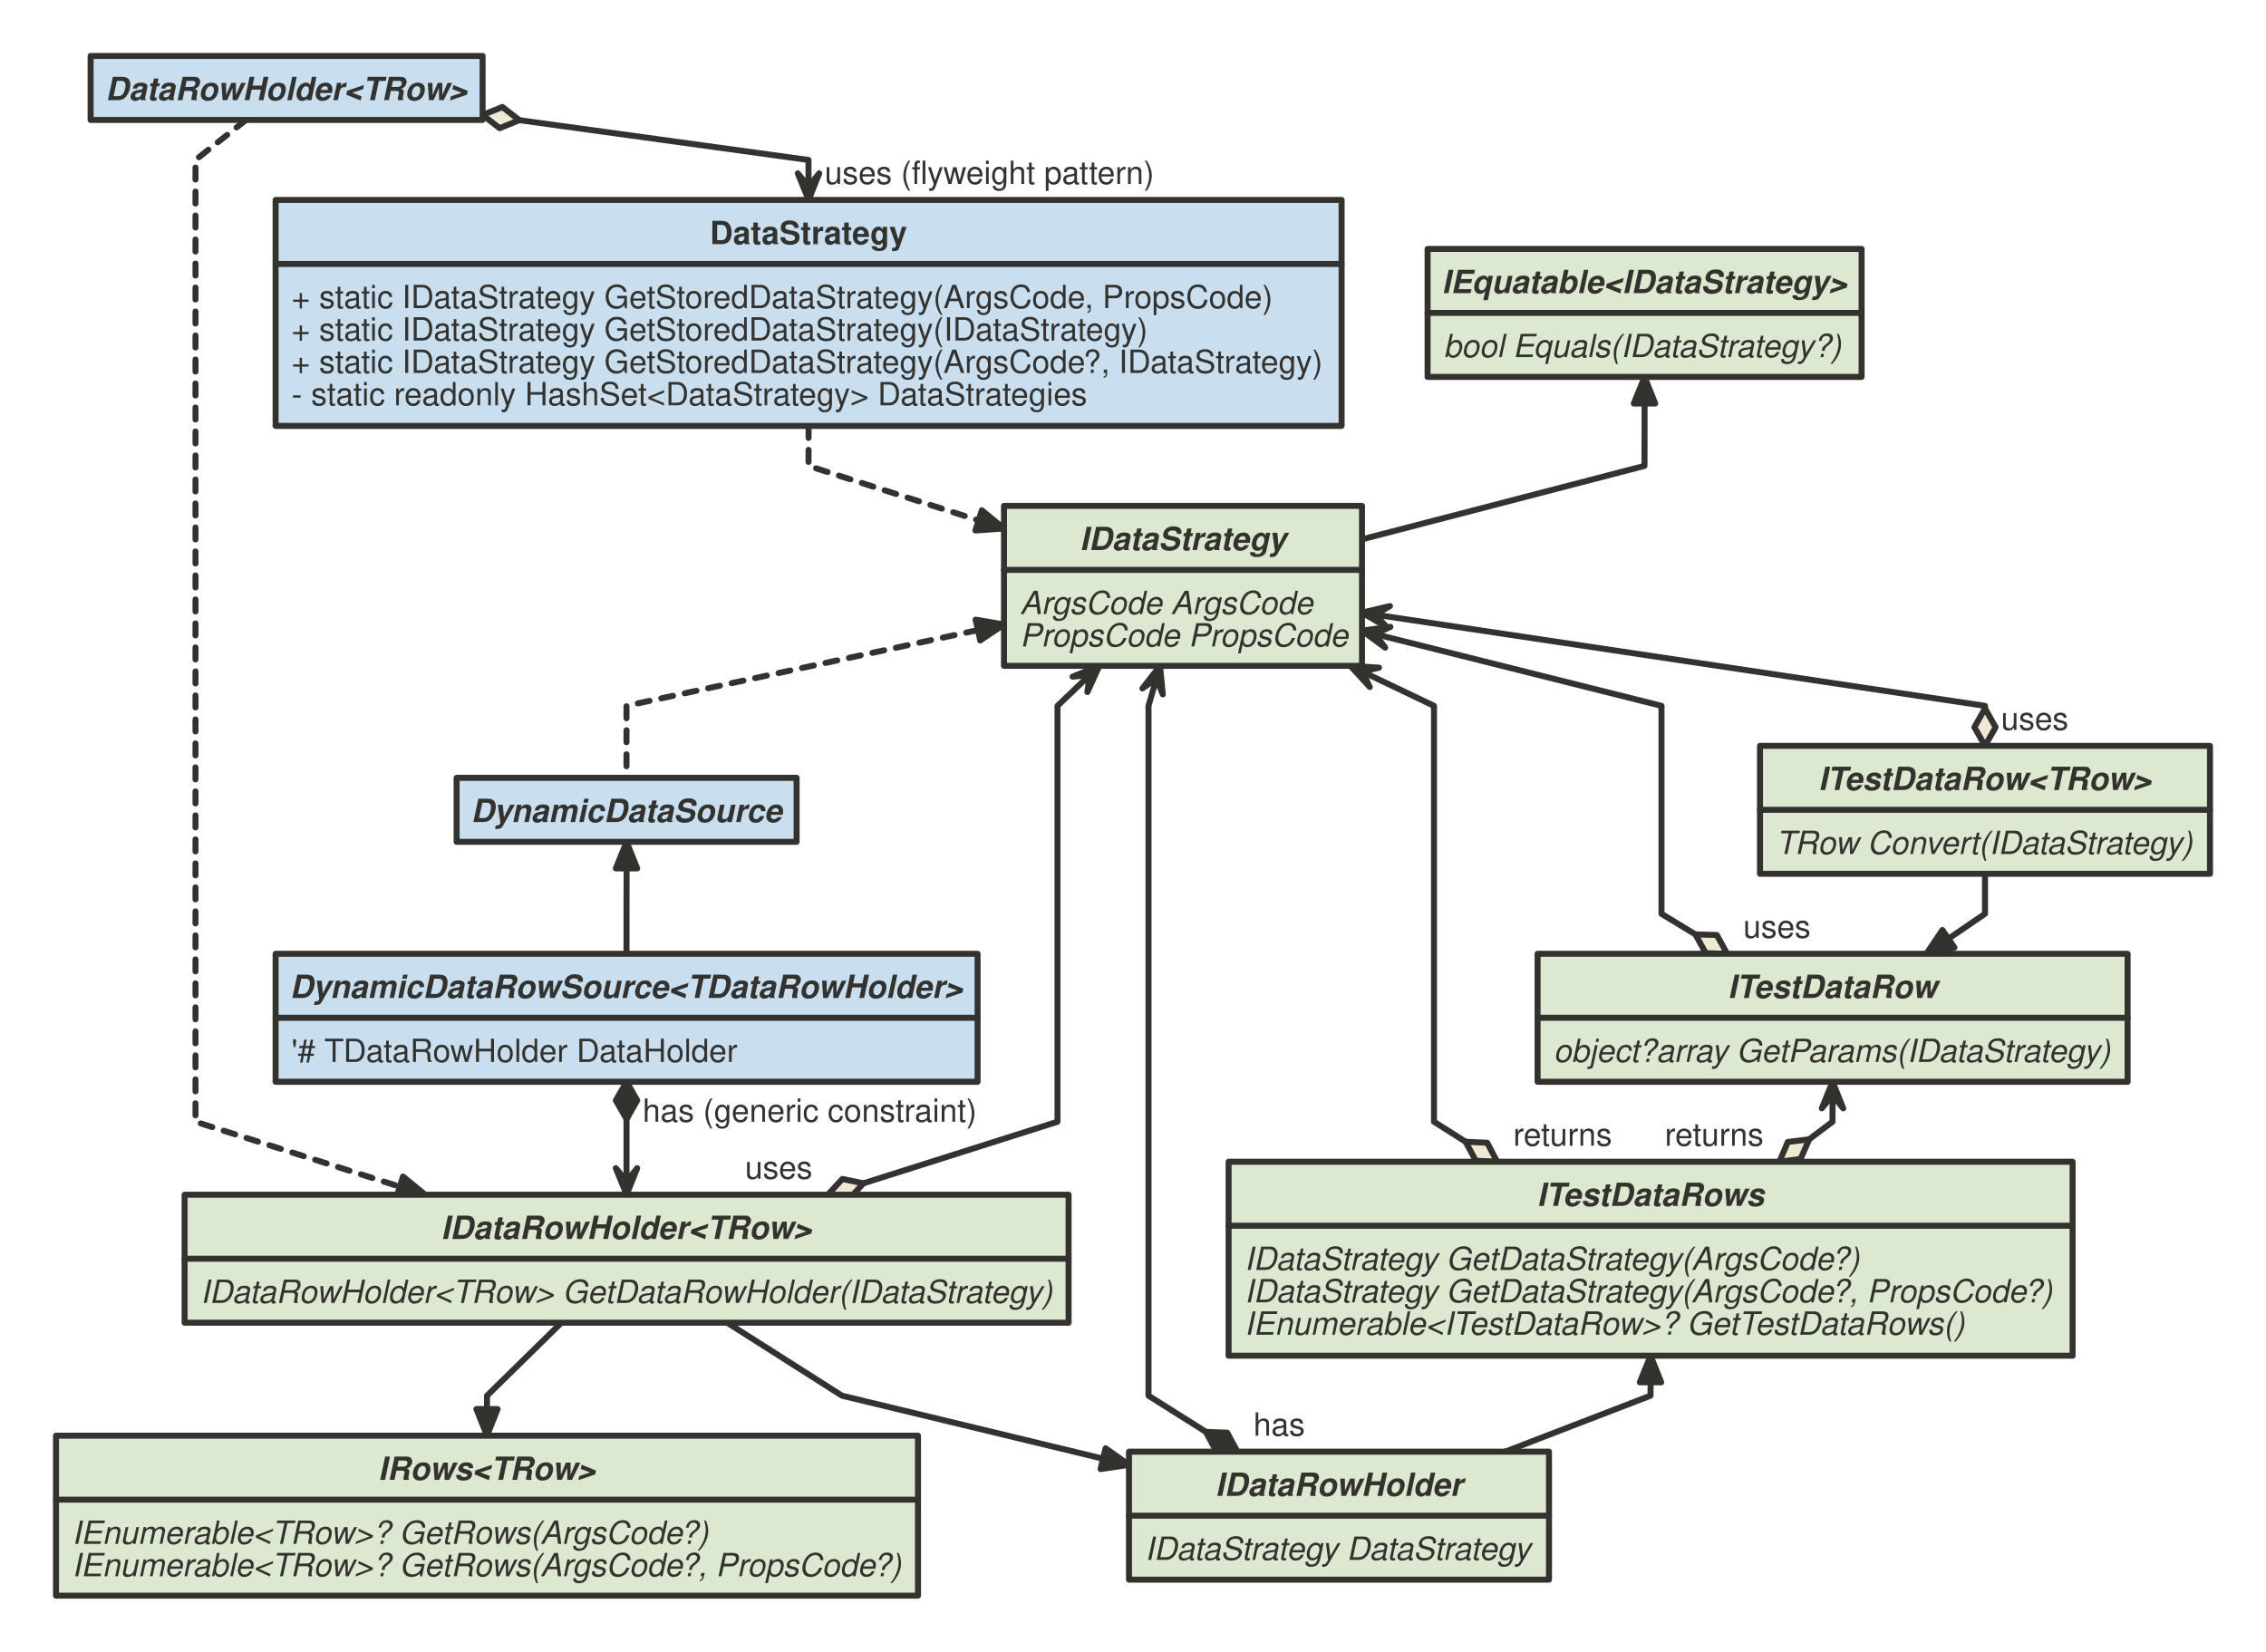
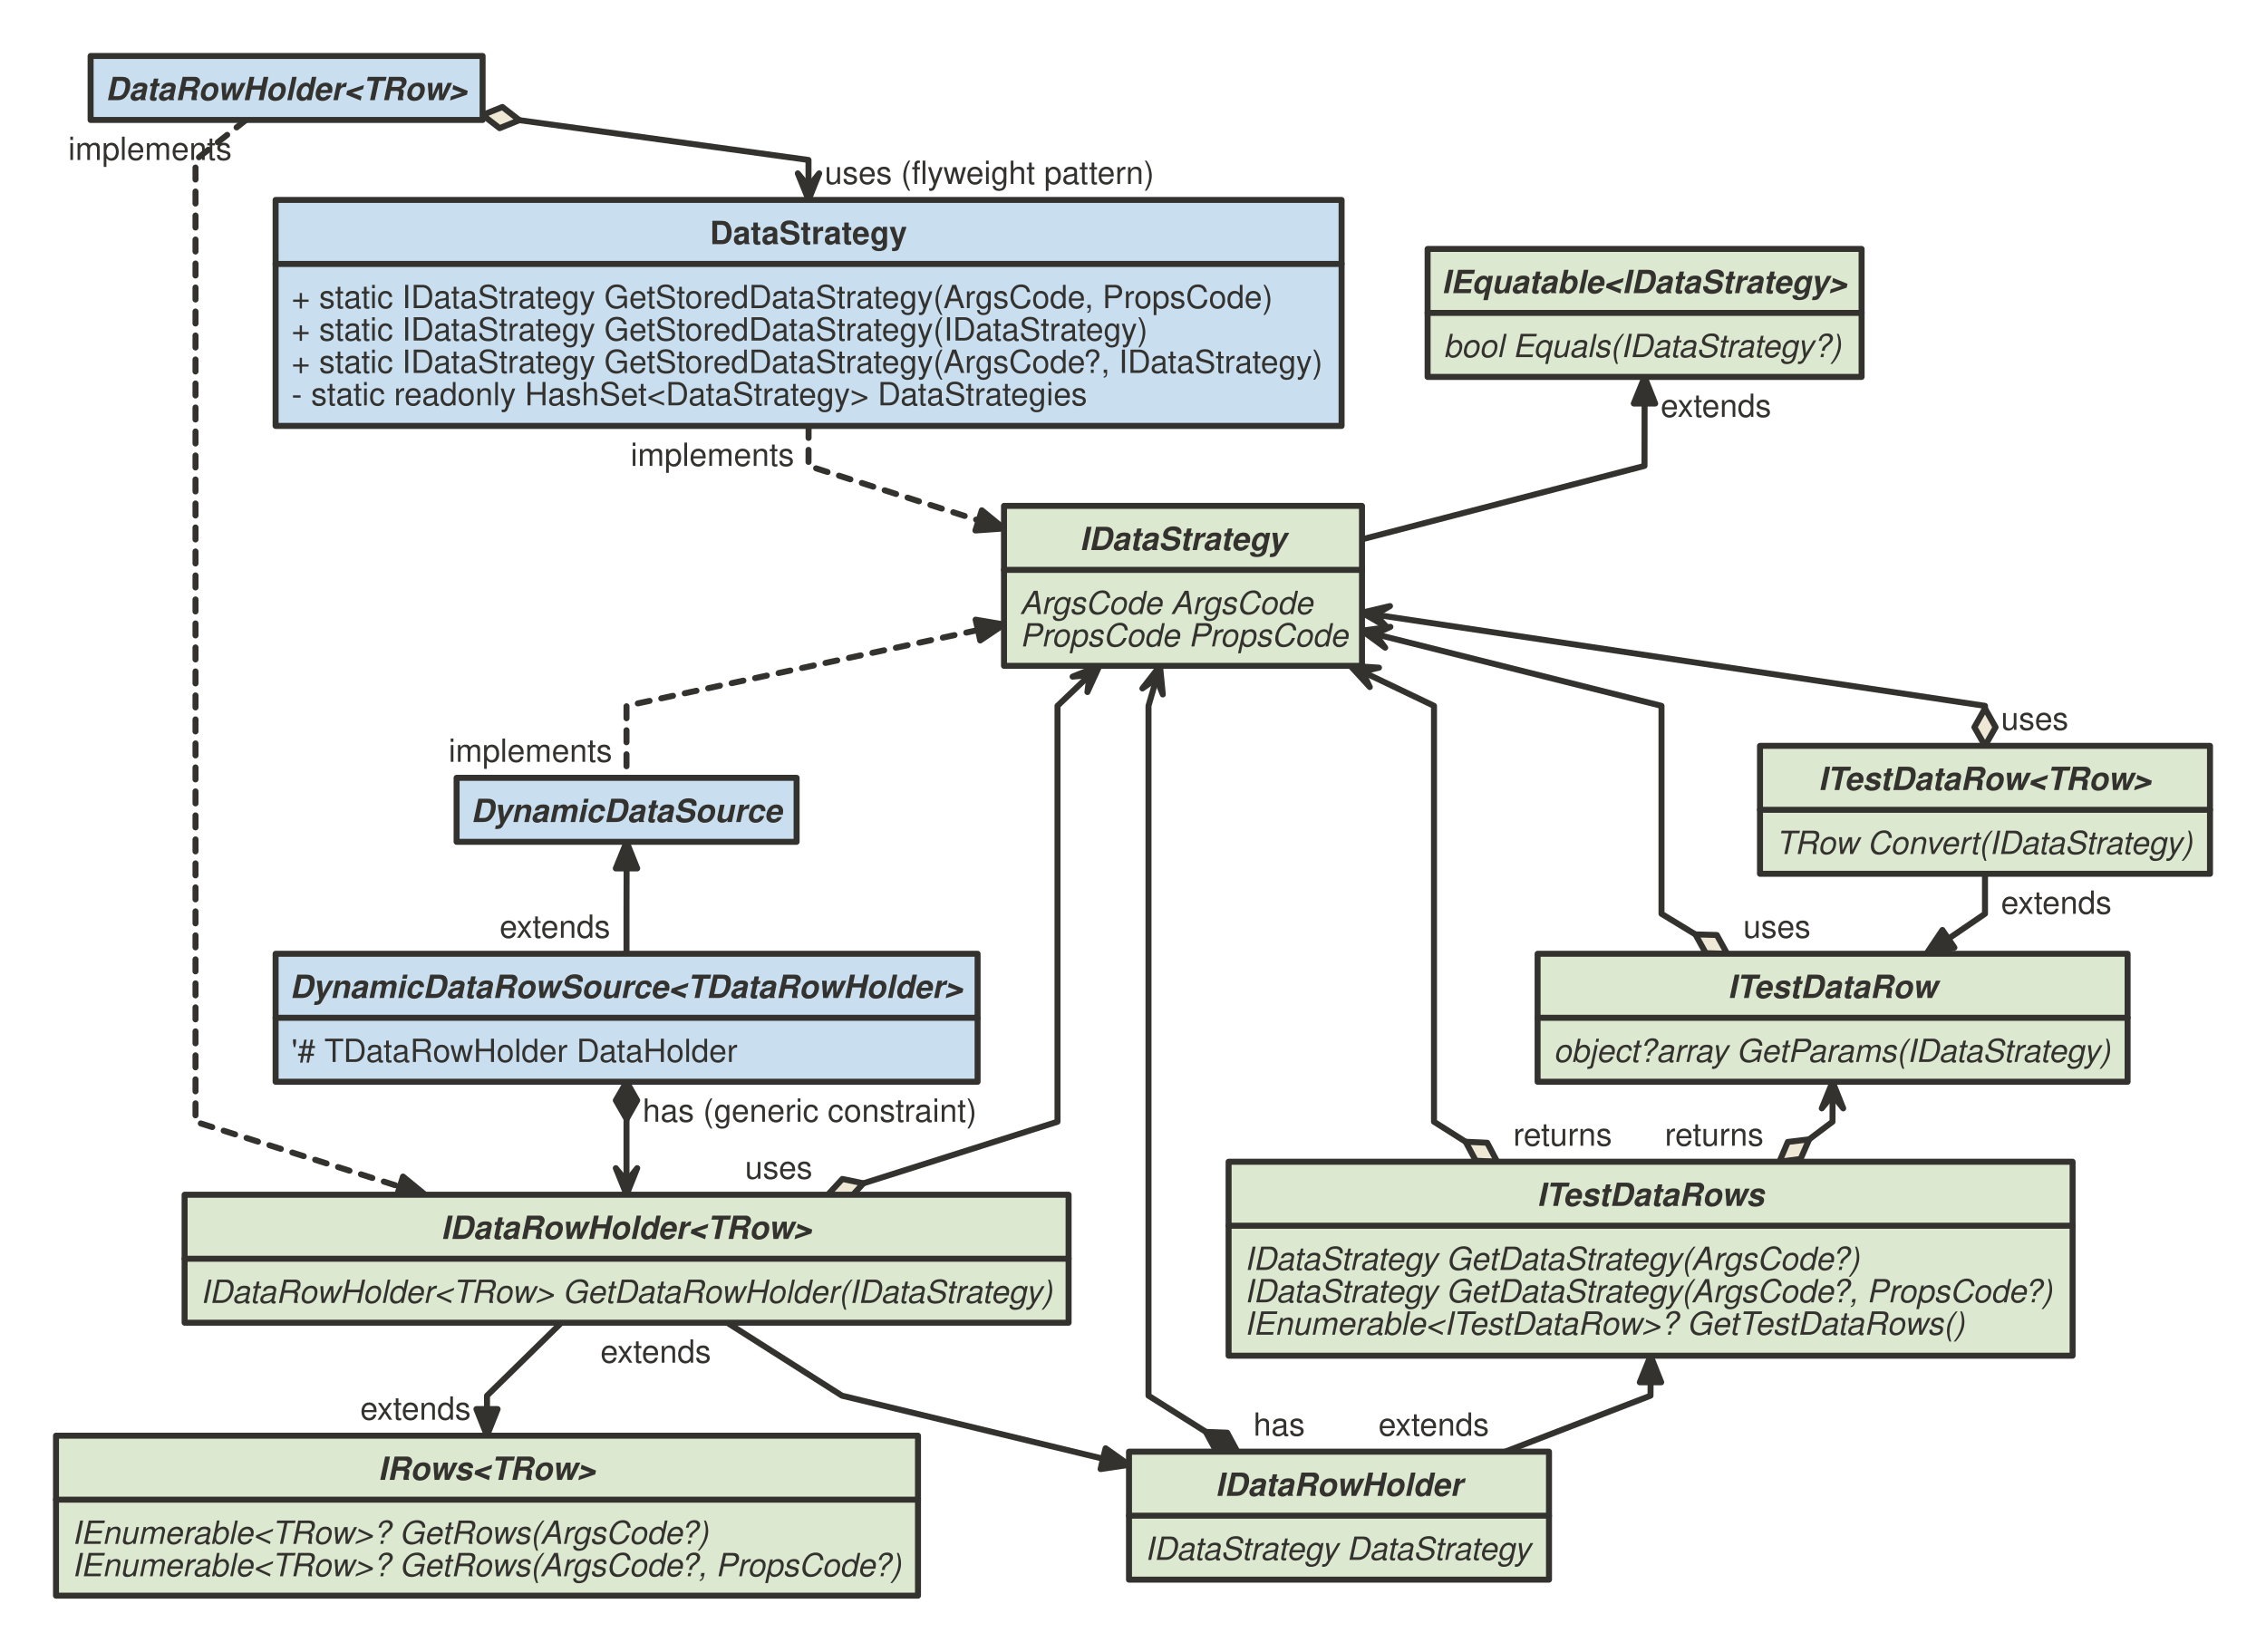
<svg xmlns="http://www.w3.org/2000/svg" version="1.1" baseProfile="full" width="1133.0" height="826.0" viewBox="0 0 1133 826">
  <g stroke-width="1.0" text-align="left" font="12pt Helvetica, Arial, sans-serif" font-size="12pt" font-family="Helvetica" font-weight="normal" font-style="normal">
    <g font-family="Helvetica" font-size="12pt" font-weight="bold" font-style="normal" stroke-width="3.0" stroke-linejoin="round" stroke-linecap="round" stroke="#33322E">
      <g stroke="transparent" fill="transparent">
        <rect x="0.0" y="0.0" height="826.0" width="1133.0" stroke="none" />
      </g>
      <g transform="translate(8, 8)" fill="#33322E">
        <g transform="translate(20, 20)" fill="#33322E" font-family="Helvetica" font-size="12pt" font-weight="normal" font-style="normal">
          <text x="728.6" y="545.0" stroke="none">returns</text>
          <path d="M653.2 307.9 L689 325 L689 377 L689 377 L689 429 L689 429 L689 481 L689 481 L689 533 L689 533 L704.832 543.018 L704.8 543.0 " fill="none" />
          <g fill="#eee8d5">
            <path d="M709.9 552.5 L704.8 543.0 L715.6 543.5 L720.6 553.0 Z" />
          </g>
          <path d="M661.5 305.9 L653.2 307.9 L656.9 315.6 L647.2 305.0 Z" />
+           <text x="152.1" y="682.0" stroke="none">extends</text>
          <path d="M252.7 633.5 L215.5 670 L215.5 676.667 L215.5 676.7 " fill="none" />
          <path d="M210.2 676.7 L215.5 676.7 L220.8 676.7 L215.5 690.0 Z" />
+           <text x="6.1" y="52.0" stroke="none">implements</text>
          <g stroke-dasharray="6 6">
            <path d="M95.0 32.0 L69.75 52 L69.75 128.5 L69.75 128.5 L69.75 205 L69.75 205 L69.75 265 L69.75 265 L69.75 325 L69.75 325 L69.75 377 L69.75 377 L69.75 429 L69.75 429 L69.75 481 L69.75 481 L69.75 533 L69.75 533 L171.872 565.461 L171.9 565.5 " fill="none" />
          </g>
          <path d="M170.3 570.5 L171.9 565.5 L173.5 560.4 L184.6 569.5 Z" />
          <text x="384.3" y="64.0" stroke="none">uses
					(flyweight pattern)</text>
          <path d="M231.7 32.1 L376.25 52 L376.25 65.333 L376.3 65.3 " fill="none" />
          <path d="M370.9 58.7 L376.3 65.3 L381.6 58.7 L376.3 72.0 Z" />
          <g fill="#eee8d5">
            <path d="M223.2 25.5 L231.7 32.1 L221.8 36.1 L213.3 29.5 Z" />
          </g>
+           <text x="287.3" y="205.0" stroke="none">implements</text>
          <g stroke-dasharray="6 6">
            <path d="M376.3 185.0 L376.25 205 L461.303 232.253 L461.3 232.3 " fill="none" />
          </g>
          <path d="M459.7 237.3 L461.3 232.3 L462.9 227.2 L474.0 236.3 Z" />
+           <text x="802.3" y="180.5" stroke="none">extends</text>
          <path d="M794.3 173.8 L794.25 205 L653 241.728 L653.0 241.7 " fill="none" />
          <path d="M799.6 173.8 L794.3 173.8 L788.9 173.8 L794.3 160.5 Z" />
          <text x="843.6" y="441.0" stroke="none">uses</text>
          <path d="M659.5 289.1 L802.75 325 L802.75 377 L802.75 377 L802.75 429 L802.75 429 L819.686 439.3 L819.7 439.3 " fill="none" />
          <g fill="#eee8d5">
            <path d="M824.9 448.7 L819.7 439.3 L830.4 439.6 L835.6 449.0 Z" />
          </g>
          <path d="M667.2 285.5 L659.5 289.1 L664.6 295.9 L653.0 287.4 Z" />
          <text x="972.5" y="337.0" stroke="none">uses</text>
          <path d="M659.6 279.4 L964.5 325 L964.5 326.333 L964.5 326.3 " fill="none" />
          <g fill="#eee8d5">
            <path d="M959.2 335.7 L964.5 326.3 L969.8 335.7 L964.5 345.0 Z" />
          </g>
          <path d="M667.0 275.1 L659.6 279.4 L665.4 285.6 L653.0 278.4 Z" />
+           <text x="972.5" y="429.0" stroke="none">extends</text>
          <path d="M964.5 409.0 L964.5 429 L946.189 441.488 L946.2 441.5 " fill="none" />
          <path d="M943.2 437.1 L946.2 441.5 L949.2 445.9 L935.2 449.0 Z" />
+           <text x="196.3" y="353.0" stroke="none">implements</text>
          <g stroke-dasharray="6 6">
            <path d="M461.0 287.1 L285.25 325 L285.25 361 L285.3 361.0 " fill="none" />
          </g>
          <path d="M462.1 292.3 L461.0 287.1 L459.8 281.9 L474.0 284.3 Z" />
+           <text x="221.8" y="441.0" stroke="none">extends</text>
          <path d="M285.3 406.3 L285.25 429 L285.25 449 L285.3 449.0 " fill="none" />
          <path d="M290.6 406.3 L285.3 406.3 L279.9 406.3 L285.3 393.0 Z" />
          <text x="293.3" y="533.0" stroke="none">has
					(generic constraint)</text>
          <path d="M285.3 531.7 L285.25 533 L285.25 562.833 L285.3 562.8 " fill="none" />
          <path d="M279.9 556.2 L285.3 562.8 L290.6 556.2 L285.3 569.5 Z" />
          <g fill="#33322E">
            <path d="M290.6 522.3 L285.3 531.7 L279.9 522.3 L285.3 513.0 Z" />
          </g>
+           <text x="272.2" y="653.5" stroke="none">extends</text>
          <path d="M335.6 633.5 L393 670 L523.539 701.518 L523.5 701.5 " fill="none" />
          <path d="M522.3 706.7 L523.5 701.5 L524.8 696.3 L536.5 704.6 Z" />
          <text x="598.7" y="690.0" stroke="none">has</text>
          <path d="M550.2 311.4 L546.25 325 L546.25 377 L546.25 377 L546.25 429 L546.25 429 L546.25 481 L546.25 481 L546.25 533 L546.25 533 L546.25 601.5 L546.25 601.5 L546.25 670 L546.25 670 L574.906 688.051 L574.9 688.1 " fill="none" />
          <g fill="#33322E">
            <path d="M580.0 697.5 L574.9 688.1 L585.6 688.5 L590.7 698.0 Z" />
          </g>
          <path d="M553.4 319.3 L550.2 311.4 L543.2 316.3 L552.0 305.0 Z" />
          <text x="804.4" y="545.0" stroke="none">returns</text>
          <path d="M888.3 519.7 L888.25 533 L876.594 541.774 L876.6 541.8 " fill="none" />
          <g fill="#eee8d5">
            <path d="M865.9 543.1 L876.6 541.8 L872.3 551.6 L861.7 553.0 Z" />
          </g>
          <path d="M893.6 526.3 L888.3 519.7 L882.9 526.3 L888.3 513.0 Z" />
+           <text x="661.2" y="690.0" stroke="none">extends</text>
          <path d="M797.3 663.3 L797.25 670 L724.567 698 L724.6 698.0 " fill="none" />
          <path d="M802.6 663.3 L797.3 663.3 L791.9 663.3 L797.3 650.0 Z" />
          <text x="344.5" y="561.5" stroke="none">uses</text>
          <path d="M403.7 563.8 L500.75 533 L500.75 481 L500.75 481 L500.75 429 L500.75 429 L500.75 377 L500.75 377 L500.75 325 L500.75 325 L516.848 309.607 L516.8 309.6 " fill="none" />
          <path d="M515.7 318.1 L516.8 309.6 L508.3 310.4 L521.7 305.0 Z" />
          <g fill="#eee8d5">
            <path d="M393.2 561.6 L403.7 563.8 L396.4 571.8 L385.9 569.5 Z" />
          </g>
          <g data-name="DataStrategy">
            <g fill="#C9DEEF" stroke="#33322E" data-name="DataStrategy">
              <rect x="109.8" y="72.0" height="113.0" width="533.0" data-name="DataStrategy" />
              <path d="M109.8 104.0 L642.8 104.0" fill="none" data-name="DataStrategy" />
            </g>
            <g transform="translate(109.75, 72)" font-family="Helvetica" font-size="12pt" font-weight="bold" font-style="normal" data-name="DataStrategy" data-compartment="0">
              <g transform="translate(8, 8)" fill="#33322E" text-align="center" data-name="DataStrategy" data-compartment="0">
                <text x="258.5" y="14.1" stroke="none" text-anchor="middle" data-name="DataStrategy" data-compartment="0">DataStrategy</text>
              </g>
            </g>
            <g transform="translate(109.75, 104)" font-family="Helvetica" font-size="12pt" font-weight="normal" font-style="normal" data-name="DataStrategy" data-compartment="1">
              <g transform="translate(8, 8)" fill="#33322E" text-align="left" data-name="DataStrategy" data-compartment="1">
                <text x="0.0" y="14.1" stroke="none" data-name="DataStrategy" data-compartment="1">+ static IDataStrategy GetStoredDataStrategy(ArgsCode, PropsCode)</text>
                <text x="0.0" y="30.3" stroke="none" data-name="DataStrategy" data-compartment="1">+ static IDataStrategy GetStoredDataStrategy(IDataStrategy)</text>
                <text x="0.0" y="46.5" stroke="none" data-name="DataStrategy" data-compartment="1">+ static IDataStrategy GetStoredDataStrategy(ArgsCode?, IDataStrategy)</text>
                <text x="0.0" y="62.7" stroke="none" data-name="DataStrategy" data-compartment="1">- static readonly HashSet&lt;DataStrategy&gt; DataStrategies</text>
              </g>
            </g>
          </g>
          <g data-name="IDataStrategy">
            <g fill="#DCE8CF" stroke="#33322E" data-name="IDataStrategy">
              <rect x="474.0" y="225.0" height="80.0" width="179.0" data-name="IDataStrategy" />
              <path d="M474.0 257.0 L653.0 257.0" fill="none" data-name="IDataStrategy" />
            </g>
            <g transform="translate(474, 225)" font-family="Helvetica" font-size="12pt" font-weight="bold" font-style="italic" data-name="IDataStrategy" data-compartment="0">
              <g transform="translate(8, 8)" fill="#33322E" text-align="center" data-name="IDataStrategy" data-compartment="0">
                <text x="81.5" y="14.1" stroke="none" text-anchor="middle" data-name="IDataStrategy" data-compartment="0">IDataStrategy</text>
              </g>
            </g>
            <g transform="translate(474, 257)" font-family="Helvetica" font-size="12pt" font-weight="normal" font-style="italic" data-name="IDataStrategy" data-compartment="1">
              <g transform="translate(8, 8)" fill="#33322E" text-align="left" data-name="IDataStrategy" data-compartment="1">
                <text x="0.0" y="14.1" stroke="none" data-name="IDataStrategy" data-compartment="1">ArgsCode ArgsCode</text>
                <text x="0.0" y="30.3" stroke="none" data-name="IDataStrategy" data-compartment="1">PropsCode PropsCode</text>
              </g>
            </g>
          </g>
          <g data-name="DynamicDataSource">
            <g fill="#C9DEEF" stroke="#33322E" data-name="DynamicDataSource">
              <rect x="200.3" y="361.0" height="32.0" width="170.0" data-name="DynamicDataSource" />
            </g>
            <g transform="translate(200.25, 361)" font-family="Helvetica" font-size="12pt" font-weight="bold" font-style="italic" data-name="DynamicDataSource" data-compartment="0">
              <g transform="translate(8, 8)" fill="#33322E" text-align="center" data-name="DynamicDataSource" data-compartment="0">
                <text x="77.0" y="14.1" stroke="none" text-anchor="middle" data-name="DynamicDataSource" data-compartment="0">DynamicDataSource</text>
              </g>
            </g>
          </g>
          <g data-name="DynamicDataRowSource&lt;TDataRowHolder&gt;">
            <g fill="#C9DEEF" stroke="#33322E" data-name="DynamicDataRowSource&lt;TDataRowHolder&gt;">
              <rect x="109.8" y="449.0" height="64.0" width="351.0" data-name="DynamicDataRowSource&lt;TDataRowHolder&gt;" />
              <path d="M109.8 481.0 L460.8 481.0" fill="none" data-name="DynamicDataRowSource&lt;TDataRowHolder&gt;" />
            </g>
            <g transform="translate(109.75, 449)" font-family="Helvetica" font-size="12pt" font-weight="bold" font-style="italic" data-name="DynamicDataRowSource&lt;TDataRowHolder&gt;" data-compartment="0">
              <g transform="translate(8, 8)" fill="#33322E" text-align="center" data-name="DynamicDataRowSource&lt;TDataRowHolder&gt;" data-compartment="0">
                <text x="167.5" y="14.1" stroke="none" text-anchor="middle" data-name="DynamicDataRowSource&lt;TDataRowHolder&gt;" data-compartment="0">DynamicDataRowSource&lt;TDataRowHolder&gt;</text>
              </g>
            </g>
            <g transform="translate(109.75, 481)" font-family="Helvetica" font-size="12pt" font-weight="normal" font-style="normal" data-name="DynamicDataRowSource&lt;TDataRowHolder&gt;" data-compartment="1">
              <g transform="translate(8, 8)" fill="#33322E" text-align="left" data-name="DynamicDataRowSource&lt;TDataRowHolder&gt;" data-compartment="1">
                <text x="0.0" y="14.1" stroke="none" data-name="DynamicDataRowSource&lt;TDataRowHolder&gt;" data-compartment="1">'# TDataRowHolder DataHolder</text>
              </g>
            </g>
          </g>
          <g data-name="IDataRowHolder&lt;TRow&gt;">
            <g fill="#DCE8CF" stroke="#33322E" data-name="IDataRowHolder&lt;TRow&gt;">
              <rect x="64.3" y="569.5" height="64.0" width="442.0" data-name="IDataRowHolder&lt;TRow&gt;" />
              <path d="M64.3 601.5 L506.3 601.5" fill="none" data-name="IDataRowHolder&lt;TRow&gt;" />
            </g>
            <g transform="translate(64.25, 569.5)" font-family="Helvetica" font-size="12pt" font-weight="bold" font-style="italic" data-name="IDataRowHolder&lt;TRow&gt;" data-compartment="0">
              <g transform="translate(8, 8)" fill="#33322E" text-align="center" data-name="IDataRowHolder&lt;TRow&gt;" data-compartment="0">
                <text x="213.0" y="14.1" stroke="none" text-anchor="middle" data-name="IDataRowHolder&lt;TRow&gt;" data-compartment="0">IDataRowHolder&lt;TRow&gt;</text>
              </g>
            </g>
            <g transform="translate(64.25, 601.5)" font-family="Helvetica" font-size="12pt" font-weight="normal" font-style="italic" data-name="IDataRowHolder&lt;TRow&gt;" data-compartment="1">
              <g transform="translate(8, 8)" fill="#33322E" text-align="left" data-name="IDataRowHolder&lt;TRow&gt;" data-compartment="1">
                <text x="0.0" y="14.1" stroke="none" data-name="IDataRowHolder&lt;TRow&gt;" data-compartment="1">IDataRowHolder&lt;TRow&gt; GetDataRowHolder(IDataStrategy)</text>
              </g>
            </g>
          </g>
          <g data-name="IDataRowHolder">
            <g fill="#DCE8CF" stroke="#33322E" data-name="IDataRowHolder">
              <rect x="536.5" y="698.0" height="64.0" width="210.0" data-name="IDataRowHolder" />
              <path d="M536.5 730.0 L746.5 730.0" fill="none" data-name="IDataRowHolder" />
            </g>
            <g transform="translate(536.5, 698)" font-family="Helvetica" font-size="12pt" font-weight="bold" font-style="italic" data-name="IDataRowHolder" data-compartment="0">
              <g transform="translate(8, 8)" fill="#33322E" text-align="center" data-name="IDataRowHolder" data-compartment="0">
                <text x="97.0" y="14.1" stroke="none" text-anchor="middle" data-name="IDataRowHolder" data-compartment="0">IDataRowHolder</text>
              </g>
            </g>
            <g transform="translate(536.5, 730)" font-family="Helvetica" font-size="12pt" font-weight="normal" font-style="italic" data-name="IDataRowHolder" data-compartment="1">
              <g transform="translate(8, 8)" fill="#33322E" text-align="left" data-name="IDataRowHolder" data-compartment="1">
                <text x="0.0" y="14.1" stroke="none" data-name="IDataRowHolder" data-compartment="1">IDataStrategy DataStrategy</text>
              </g>
            </g>
          </g>
          <g data-name="ITestDataRows">
            <g fill="#DCE8CF" stroke="#33322E" data-name="ITestDataRows">
              <rect x="586.3" y="553.0" height="97.0" width="422.0" data-name="ITestDataRows" />
              <path d="M586.3 585.0 L1008.3 585.0" fill="none" data-name="ITestDataRows" />
            </g>
            <g transform="translate(586.25, 553)" font-family="Helvetica" font-size="12pt" font-weight="bold" font-style="italic" data-name="ITestDataRows" data-compartment="0">
              <g transform="translate(8, 8)" fill="#33322E" text-align="center" data-name="ITestDataRows" data-compartment="0">
                <text x="203.0" y="14.1" stroke="none" text-anchor="middle" data-name="ITestDataRows" data-compartment="0">ITestDataRows</text>
              </g>
            </g>
            <g transform="translate(586.25, 585)" font-family="Helvetica" font-size="12pt" font-weight="normal" font-style="italic" data-name="ITestDataRows" data-compartment="1">
              <g transform="translate(8, 8)" fill="#33322E" text-align="left" data-name="ITestDataRows" data-compartment="1">
                <text x="0.0" y="14.1" stroke="none" data-name="ITestDataRows" data-compartment="1">IDataStrategy GetDataStrategy(ArgsCode?)</text>
                <text x="0.0" y="30.3" stroke="none" data-name="ITestDataRows" data-compartment="1">IDataStrategy GetDataStrategy(ArgsCode?, PropsCode?)</text>
                <text x="0.0" y="46.5" stroke="none" data-name="ITestDataRows" data-compartment="1">IEnumerable&lt;ITestDataRow&gt;? GetTestDataRows()</text>
              </g>
            </g>
          </g>
          <g data-name="ITestDataRow">
            <g fill="#DCE8CF" stroke="#33322E" data-name="ITestDataRow">
              <rect x="740.8" y="449.0" height="64.0" width="295.0" data-name="ITestDataRow" />
              <path d="M740.8 481.0 L1035.8 481.0" fill="none" data-name="ITestDataRow" />
            </g>
            <g transform="translate(740.75, 449)" font-family="Helvetica" font-size="12pt" font-weight="bold" font-style="italic" data-name="ITestDataRow" data-compartment="0">
              <g transform="translate(8, 8)" fill="#33322E" text-align="center" data-name="ITestDataRow" data-compartment="0">
                <text x="139.5" y="14.1" stroke="none" text-anchor="middle" data-name="ITestDataRow" data-compartment="0">ITestDataRow</text>
              </g>
            </g>
            <g transform="translate(740.75, 481)" font-family="Helvetica" font-size="12pt" font-weight="normal" font-style="italic" data-name="ITestDataRow" data-compartment="1">
              <g transform="translate(8, 8)" fill="#33322E" text-align="left" data-name="ITestDataRow" data-compartment="1">
                <text x="0.0" y="14.1" stroke="none" data-name="ITestDataRow" data-compartment="1">object?array GetParams(IDataStrategy)</text>
              </g>
            </g>
          </g>
          <g data-name="ITestDataRow&lt;TRow&gt;">
            <g fill="#DCE8CF" stroke="#33322E" data-name="ITestDataRow&lt;TRow&gt;">
              <rect x="852.0" y="345.0" height="64.0" width="225.0" data-name="ITestDataRow&lt;TRow&gt;" />
              <path d="M852.0 377.0 L1077.0 377.0" fill="none" data-name="ITestDataRow&lt;TRow&gt;" />
            </g>
            <g transform="translate(852, 345)" font-family="Helvetica" font-size="12pt" font-weight="bold" font-style="italic" data-name="ITestDataRow&lt;TRow&gt;" data-compartment="0">
              <g transform="translate(8, 8)" fill="#33322E" text-align="center" data-name="ITestDataRow&lt;TRow&gt;" data-compartment="0">
                <text x="104.5" y="14.1" stroke="none" text-anchor="middle" data-name="ITestDataRow&lt;TRow&gt;" data-compartment="0">ITestDataRow&lt;TRow&gt;</text>
              </g>
            </g>
            <g transform="translate(852, 377)" font-family="Helvetica" font-size="12pt" font-weight="normal" font-style="italic" data-name="ITestDataRow&lt;TRow&gt;" data-compartment="1">
              <g transform="translate(8, 8)" fill="#33322E" text-align="left" data-name="ITestDataRow&lt;TRow&gt;" data-compartment="1">
                <text x="0.0" y="14.1" stroke="none" data-name="ITestDataRow&lt;TRow&gt;" data-compartment="1">TRow Convert(IDataStrategy)</text>
              </g>
            </g>
          </g>
          <g data-name="DataRowHolder&lt;TRow&gt;">
            <g fill="#C9DEEF" stroke="#33322E" data-name="DataRowHolder&lt;TRow&gt;">
              <rect x="17.3" y="0.0" height="32.0" width="196.0" data-name="DataRowHolder&lt;TRow&gt;" />
            </g>
            <g transform="translate(17.25, 0)" font-family="Helvetica" font-size="12pt" font-weight="bold" font-style="italic" data-name="DataRowHolder&lt;TRow&gt;" data-compartment="0">
              <g transform="translate(8, 8)" fill="#33322E" text-align="center" data-name="DataRowHolder&lt;TRow&gt;" data-compartment="0">
                <text x="90.0" y="14.1" stroke="none" text-anchor="middle" data-name="DataRowHolder&lt;TRow&gt;" data-compartment="0">DataRowHolder&lt;TRow&gt;</text>
              </g>
            </g>
          </g>
          <g data-name="IRows&lt;TRow&gt;">
            <g fill="#DCE8CF" stroke="#33322E" data-name="IRows&lt;TRow&gt;">
              <rect x="0.0" y="690.0" height="80.0" width="431.0" data-name="IRows&lt;TRow&gt;" />
              <path d="M0.0 722.0 L431.0 722.0" fill="none" data-name="IRows&lt;TRow&gt;" />
            </g>
            <g transform="translate(0, 690)" font-family="Helvetica" font-size="12pt" font-weight="bold" font-style="italic" data-name="IRows&lt;TRow&gt;" data-compartment="0">
              <g transform="translate(8, 8)" fill="#33322E" text-align="center" data-name="IRows&lt;TRow&gt;" data-compartment="0">
                <text x="207.5" y="14.1" stroke="none" text-anchor="middle" data-name="IRows&lt;TRow&gt;" data-compartment="0">IRows&lt;TRow&gt;</text>
              </g>
            </g>
            <g transform="translate(0, 722)" font-family="Helvetica" font-size="12pt" font-weight="normal" font-style="italic" data-name="IRows&lt;TRow&gt;" data-compartment="1">
              <g transform="translate(8, 8)" fill="#33322E" text-align="left" data-name="IRows&lt;TRow&gt;" data-compartment="1">
                <text x="0.0" y="14.1" stroke="none" data-name="IRows&lt;TRow&gt;" data-compartment="1">IEnumerable&lt;TRow&gt;? GetRows(ArgsCode?)</text>
                <text x="0.0" y="30.3" stroke="none" data-name="IRows&lt;TRow&gt;" data-compartment="1">IEnumerable&lt;TRow&gt;? GetRows(ArgsCode?, PropsCode?)</text>
              </g>
            </g>
          </g>
          <g data-name="IEquatable&lt;IDataStrategy&gt;">
            <g fill="#DCE8CF" stroke="#33322E" data-name="IEquatable&lt;IDataStrategy&gt;">
              <rect x="685.8" y="96.5" height="64.0" width="217.0" data-name="IEquatable&lt;IDataStrategy&gt;" />
              <path d="M685.8 128.5 L902.8 128.5" fill="none" data-name="IEquatable&lt;IDataStrategy&gt;" />
            </g>
            <g transform="translate(685.75, 96.5)" font-family="Helvetica" font-size="12pt" font-weight="bold" font-style="italic" data-name="IEquatable&lt;IDataStrategy&gt;" data-compartment="0">
              <g transform="translate(8, 8)" fill="#33322E" text-align="center" data-name="IEquatable&lt;IDataStrategy&gt;" data-compartment="0">
                <text x="100.5" y="14.1" stroke="none" text-anchor="middle" data-name="IEquatable&lt;IDataStrategy&gt;" data-compartment="0">IEquatable&lt;IDataStrategy&gt;</text>
              </g>
            </g>
            <g transform="translate(685.75, 128.5)" font-family="Helvetica" font-size="12pt" font-weight="normal" font-style="italic" data-name="IEquatable&lt;IDataStrategy&gt;" data-compartment="1">
              <g transform="translate(8, 8)" fill="#33322E" text-align="left" data-name="IEquatable&lt;IDataStrategy&gt;" data-compartment="1">
                <text x="0.0" y="14.1" stroke="none" data-name="IEquatable&lt;IDataStrategy&gt;" data-compartment="1">bool Equals(IDataStrategy?)</text>
              </g>
            </g>
          </g>
        </g>
      </g>
    </g>
  </g>
</svg>
